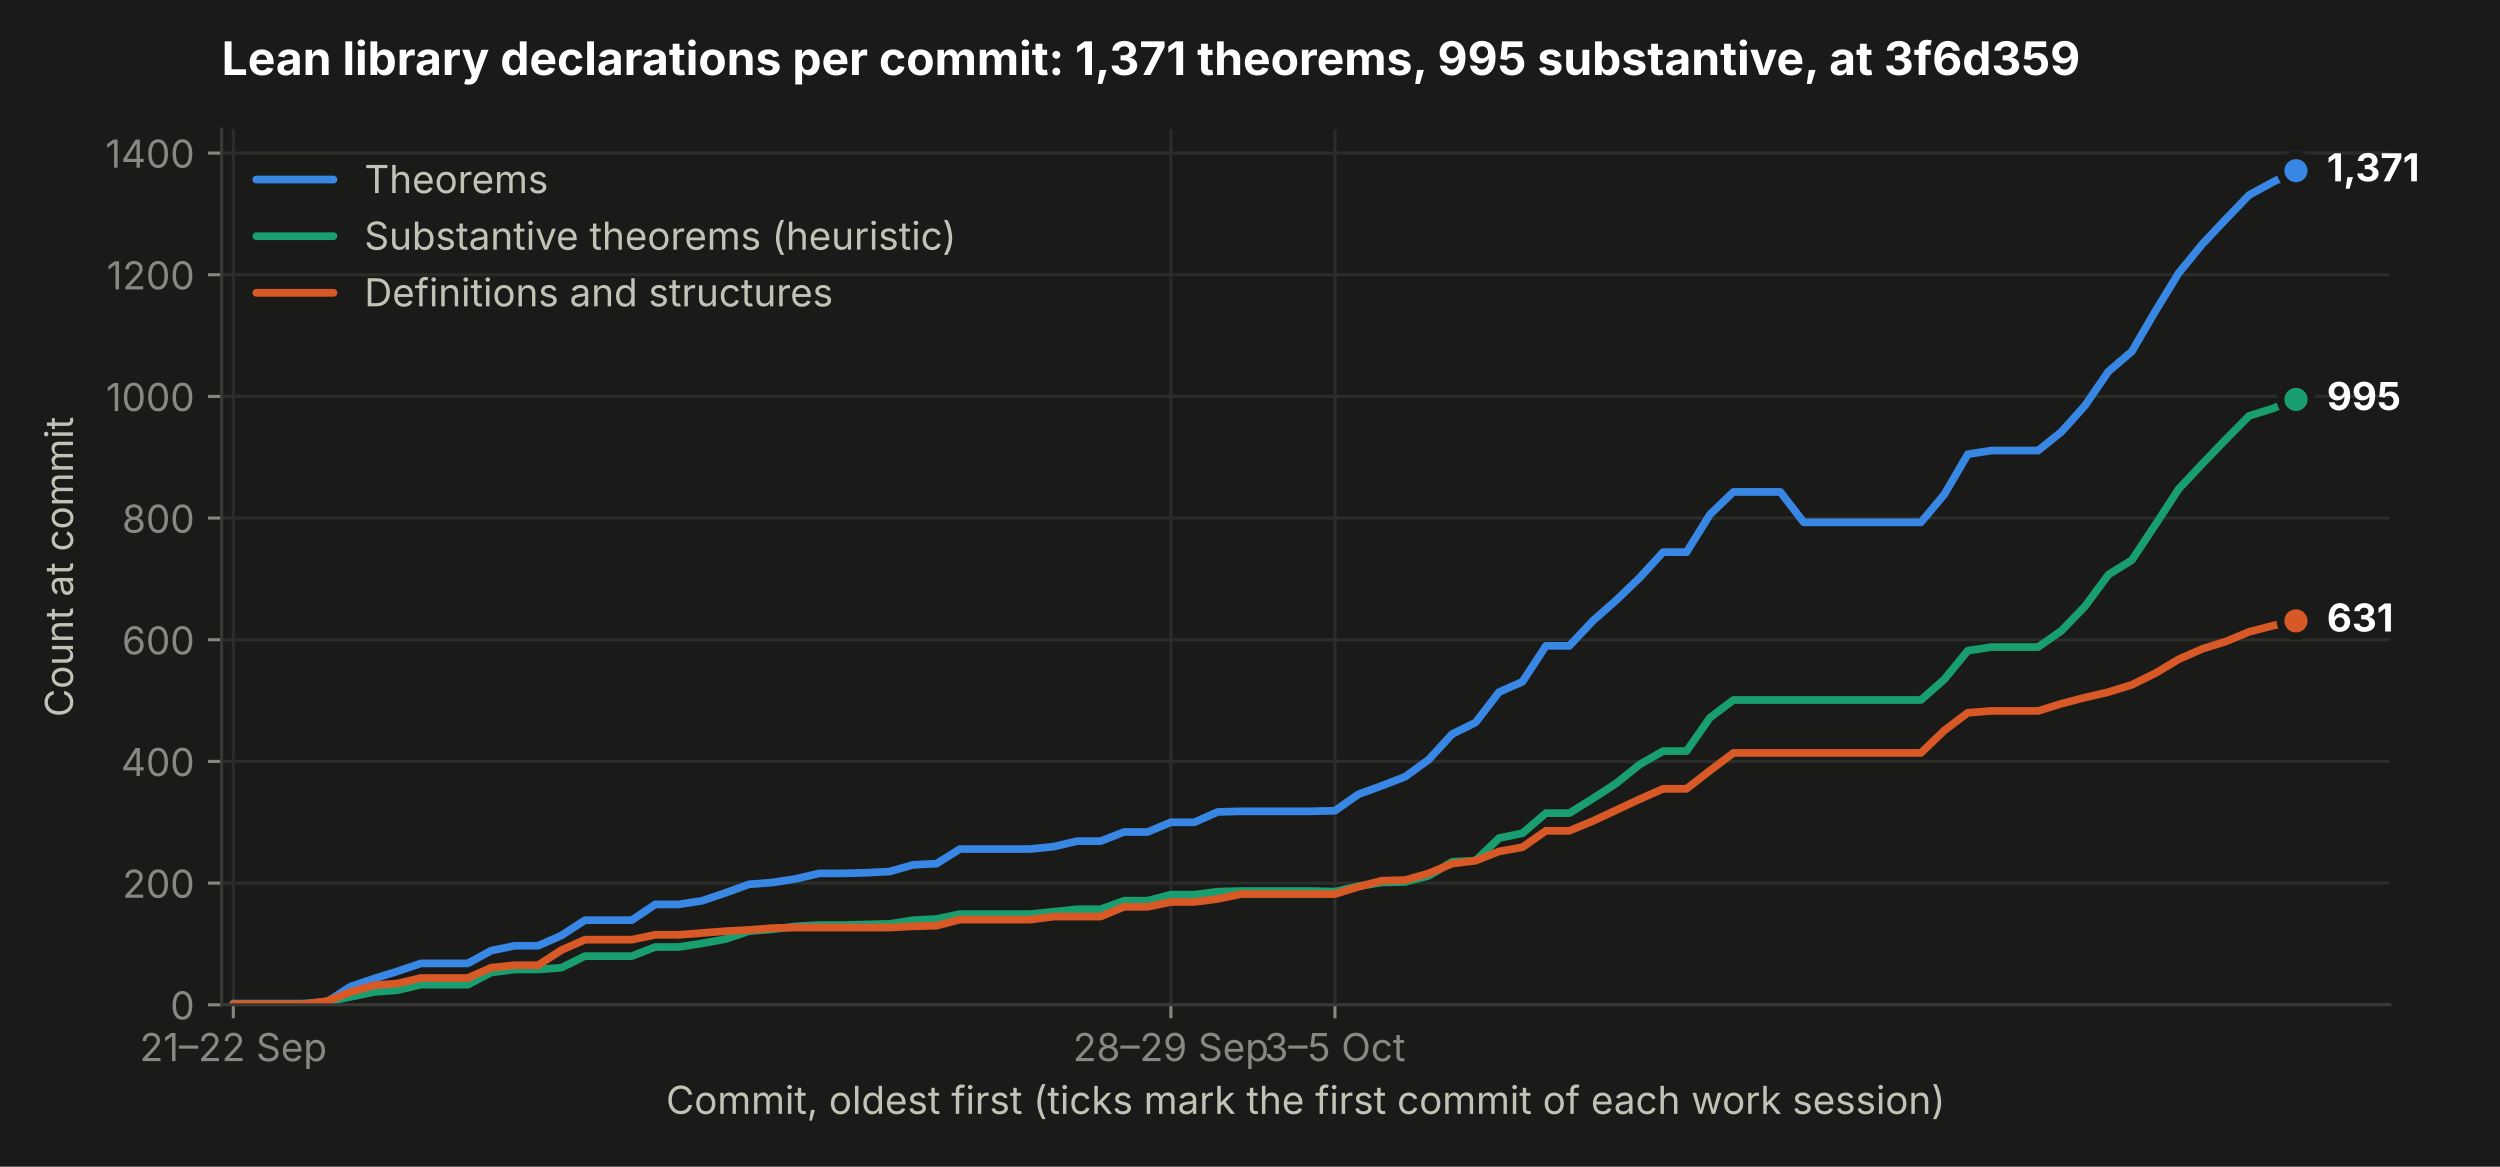
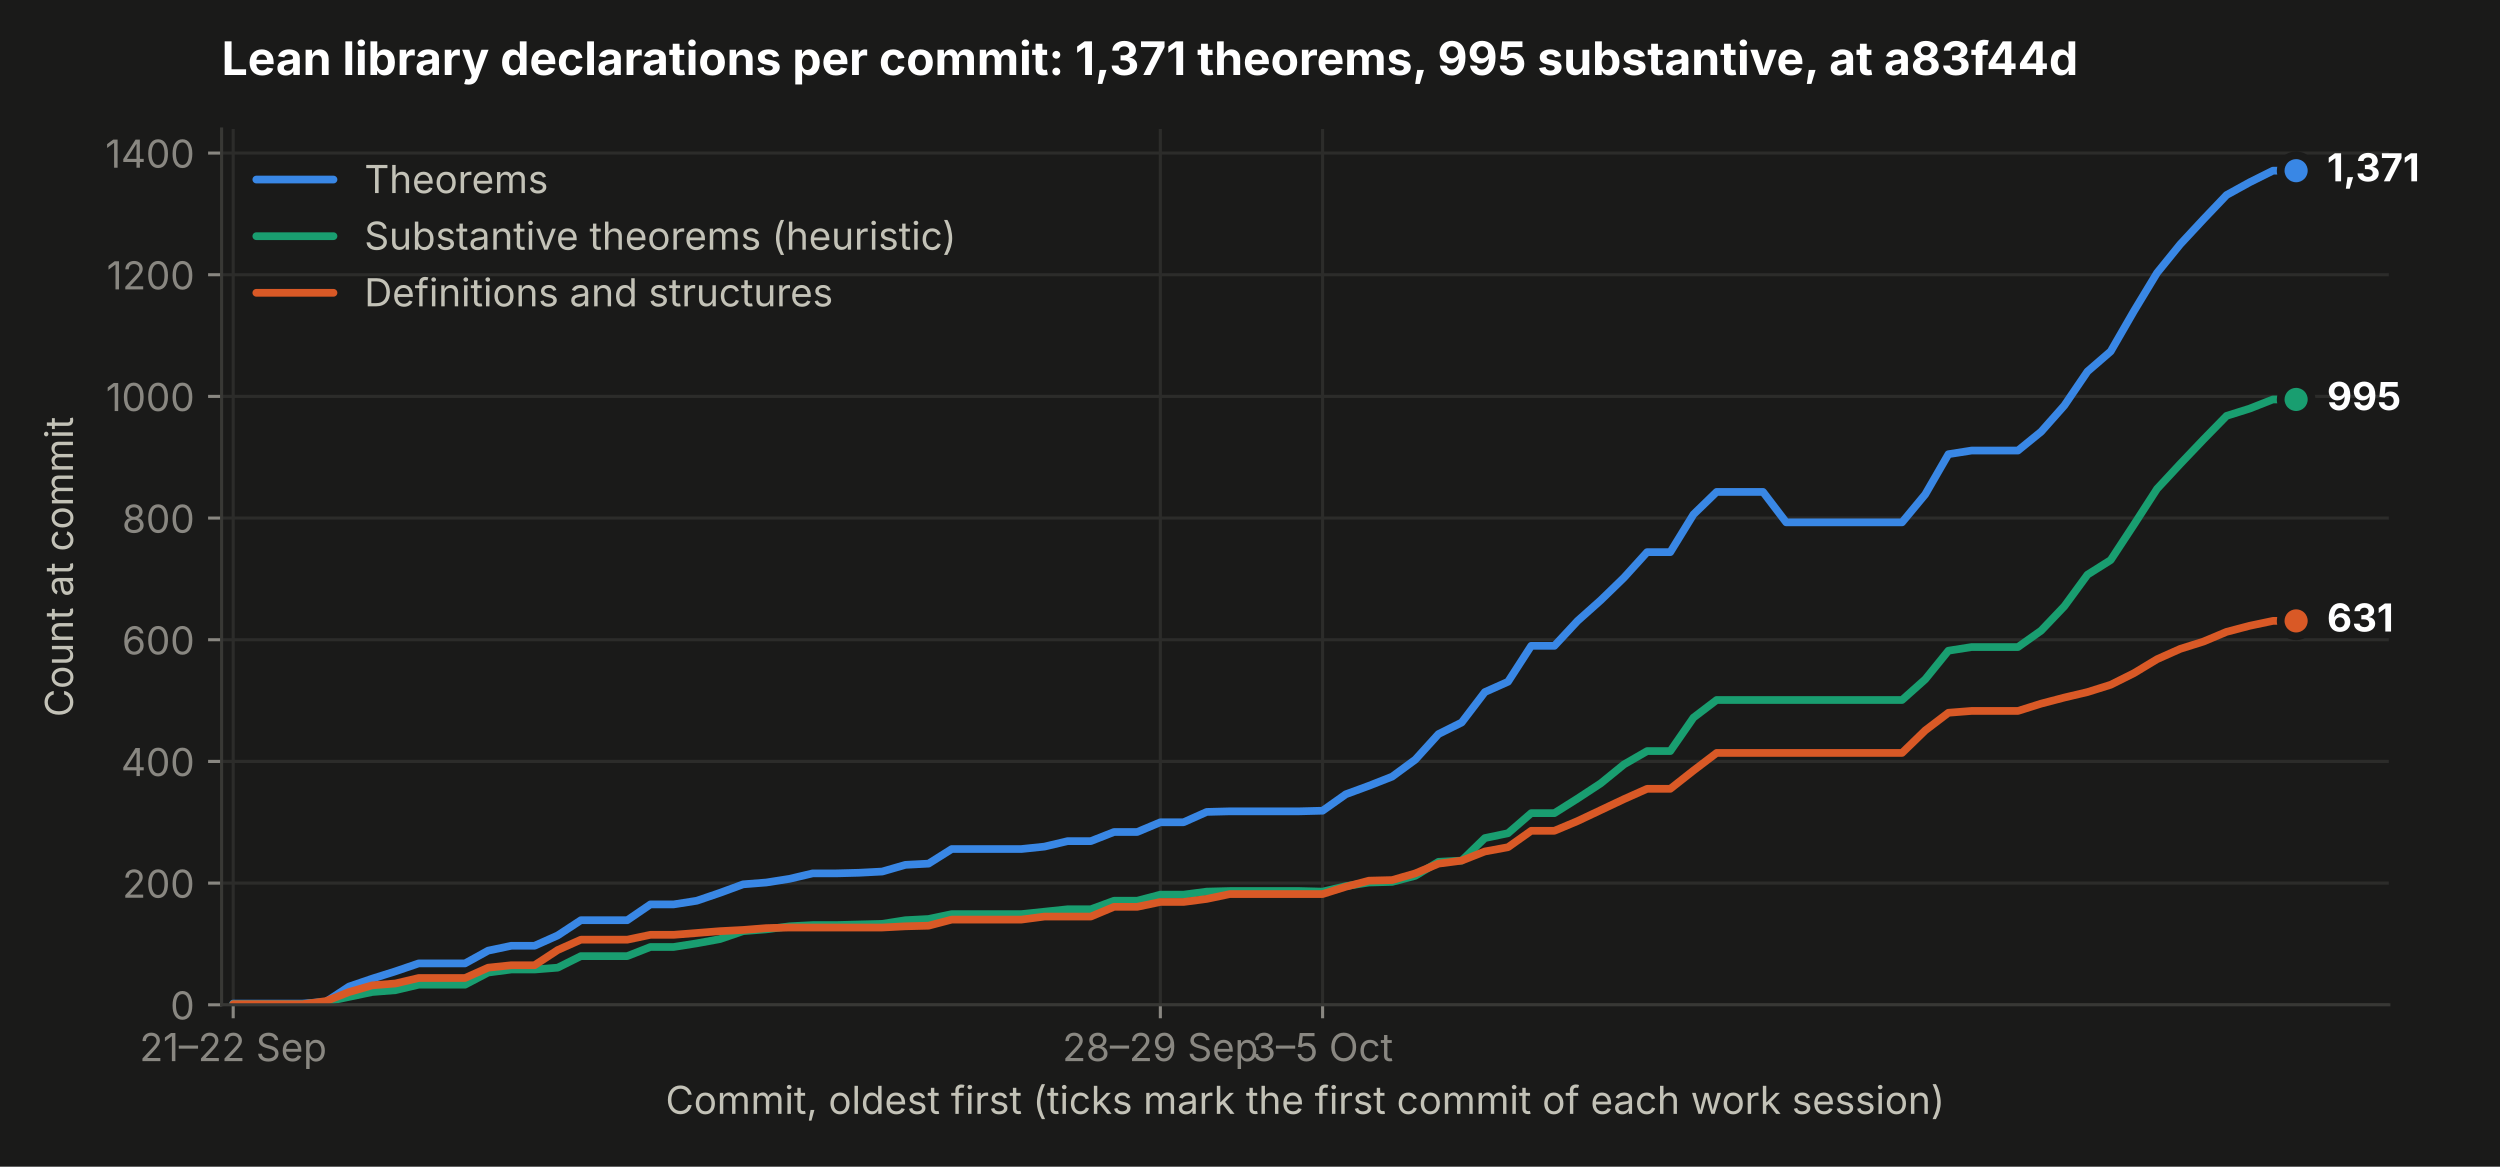
<svg xmlns="http://www.w3.org/2000/svg" xmlns:xlink="http://www.w3.org/1999/xlink" width="648pt" height="302.4pt" viewBox="0 0 648 302.4" version="1.1">
  <defs>
    <style type="text/css">*{stroke-linejoin: round; stroke-linecap: butt}</style>
  </defs>
  <g id="figure_1">
    <g id="patch_1">
      <path d="M 0 302.4 L 648 302.4 L 648 0 L 0 0 z " style="fill: #1a1a19" />
    </g>
    <g id="axes_1">
      <g id="patch_2">
-         <path d="M 57.44 260.44 L 619.417 260.44 L 619.417 33.44 L 57.44 33.44 z " style="fill: #1a1a19" />
+         <path d="M 57.44 260.44 L 619.184 260.44 L 619.184 33.44 L 57.44 33.44 z " style="fill: #1a1a19" />
      </g>
      <g id="matplotlib.axis_1">
        <g id="xtick_1">
          <g id="line2d_1">
-             <path d="M 60.478 260.44 L 60.478 33.44 " clip-path="url(#p50b8d16fb3)" style="fill: none; stroke: #2c2c2a; stroke-width: 0.8; stroke-linecap: square" />
+             <path d="M 60.444 260.44 L 60.444 33.44 " clip-path="url(#p80b41a624b)" style="fill: none; stroke: #2c2c2a; stroke-width: 0.8; stroke-linecap: square" />
          </g>
          <g id="line2d_2">
            <defs>
              <path id="m02e6627c96" d="M 0 0 L 0 3.5 " style="stroke: #898781; stroke-width: 0.8" />
            </defs>
            <g>
-               <use xlink:href="#m02e6627c96" x="60.478" y="260.44" style="fill: #898781; stroke: #898781; stroke-width: 0.8" />
+               <use xlink:href="#m02e6627c96" x="60.444" y="260.44" style="fill: #898781; stroke: #898781; stroke-width: 0.8" />
            </g>
          </g>
          <g id="text_1">
-             <text style="font-size: 10px; font-family: 'Inter', 'Helvetica Neue', 'Arial', 'DejaVu Sans', sans-serif; text-anchor: middle; fill: #898781" x="60.478" y="275.038" transform="rotate(-0 60.47771 275.0384)">21–22 Sep</text>
+             <text style="font-size: 10px; font-family: 'Inter', 'Helvetica Neue', 'Arial', 'DejaVu Sans', sans-serif; text-anchor: middle; fill: #898781" x="60.444" y="275.038" transform="rotate(-0 60.44398 275.0384)">21–22 Sep</text>
          </g>
        </g>
        <g id="xtick_2">
          <g id="line2d_3">
-             <path d="M 303.495 260.44 L 303.495 33.44 " clip-path="url(#p50b8d16fb3)" style="fill: none; stroke: #2c2c2a; stroke-width: 0.8; stroke-linecap: square" />
+             <path d="M 300.762 260.44 L 300.762 33.44 " clip-path="url(#p80b41a624b)" style="fill: none; stroke: #2c2c2a; stroke-width: 0.8; stroke-linecap: square" />
          </g>
          <g id="line2d_4">
            <g>
-               <use xlink:href="#m02e6627c96" x="303.495" y="260.44" style="fill: #898781; stroke: #898781; stroke-width: 0.8" />
+               <use xlink:href="#m02e6627c96" x="300.762" y="260.44" style="fill: #898781; stroke: #898781; stroke-width: 0.8" />
            </g>
          </g>
          <g id="text_2">
-             <text style="font-size: 10px; font-family: 'Inter', 'Helvetica Neue', 'Arial', 'DejaVu Sans', sans-serif; text-anchor: middle; fill: #898781" x="303.495" y="275.038" transform="rotate(-0 303.4947 275.0384)">28–29 Sep</text>
+             <text style="font-size: 10px; font-family: 'Inter', 'Helvetica Neue', 'Arial', 'DejaVu Sans', sans-serif; text-anchor: middle; fill: #898781" x="300.762" y="275.038" transform="rotate(-0 300.7625 275.0384)">28–29 Sep</text>
          </g>
        </g>
        <g id="xtick_3">
          <g id="line2d_5">
-             <path d="M 346.023 260.44 L 346.023 33.44 " clip-path="url(#p50b8d16fb3)" style="fill: none; stroke: #2c2c2a; stroke-width: 0.8; stroke-linecap: square" />
+             <path d="M 342.818 260.44 L 342.818 33.44 " clip-path="url(#p80b41a624b)" style="fill: none; stroke: #2c2c2a; stroke-width: 0.8; stroke-linecap: square" />
          </g>
          <g id="line2d_6">
            <g>
-               <use xlink:href="#m02e6627c96" x="346.023" y="260.44" style="fill: #898781; stroke: #898781; stroke-width: 0.8" />
+               <use xlink:href="#m02e6627c96" x="342.818" y="260.44" style="fill: #898781; stroke: #898781; stroke-width: 0.8" />
            </g>
          </g>
          <g id="text_3">
-             <text style="font-size: 10px; font-family: 'Inter', 'Helvetica Neue', 'Arial', 'DejaVu Sans', sans-serif; text-anchor: middle; fill: #898781" x="346.023" y="275.038" transform="rotate(-0 346.0227 275.0384)">3–5 Oct</text>
+             <text style="font-size: 10px; font-family: 'Inter', 'Helvetica Neue', 'Arial', 'DejaVu Sans', sans-serif; text-anchor: middle; fill: #898781" x="342.818" y="275.038" transform="rotate(-0 342.8182 275.0384)">3–5 Oct</text>
          </g>
        </g>
        <g id="text_4">
-           <text style="font-size: 10px; font-family: 'Inter', 'Helvetica Neue', 'Arial', 'DejaVu Sans', sans-serif; text-anchor: middle; fill: #c3c2b7" x="338.428" y="288.717" transform="rotate(-0 338.4284 288.7166)">Commit, oldest first (ticks mark the first commit of each work session)</text>
+           <text style="font-size: 10px; font-family: 'Inter', 'Helvetica Neue', 'Arial', 'DejaVu Sans', sans-serif; text-anchor: middle; fill: #c3c2b7" x="338.312" y="288.717" transform="rotate(-0 338.3122 288.7166)">Commit, oldest first (ticks mark the first commit of each work session)</text>
        </g>
      </g>
      <g id="matplotlib.axis_2">
        <g id="ytick_1">
          <g id="line2d_7">
-             <path d="M 57.44 260.44 L 619.417 260.44 " clip-path="url(#p50b8d16fb3)" style="fill: none; stroke: #2c2c2a; stroke-width: 0.8; stroke-linecap: square" />
+             <path d="M 57.44 260.44 L 619.184 260.44 " clip-path="url(#p80b41a624b)" style="fill: none; stroke: #2c2c2a; stroke-width: 0.8; stroke-linecap: square" />
          </g>
          <g id="line2d_8">
            <defs>
              <path id="mba09e6026b" d="M 0 0 L -3.5 0 " style="stroke: #898781; stroke-width: 0.8" />
            </defs>
            <g>
              <use xlink:href="#mba09e6026b" x="57.44" y="260.44" style="fill: #898781; stroke: #898781; stroke-width: 0.8" />
            </g>
          </g>
          <g id="text_5">
            <text style="font-size: 10px; font-family: 'Inter', 'Helvetica Neue', 'Arial', 'DejaVu Sans', sans-serif; text-anchor: end; fill: #898781" x="50.44" y="264.239" transform="rotate(-0 50.44 264.2392)">0</text>
          </g>
        </g>
        <g id="ytick_2">
          <g id="line2d_9">
-             <path d="M 57.44 228.901 L 619.417 228.901 " clip-path="url(#p50b8d16fb3)" style="fill: none; stroke: #2c2c2a; stroke-width: 0.8; stroke-linecap: square" />
+             <path d="M 57.44 228.901 L 619.184 228.901 " clip-path="url(#p80b41a624b)" style="fill: none; stroke: #2c2c2a; stroke-width: 0.8; stroke-linecap: square" />
          </g>
          <g id="line2d_10">
            <g>
              <use xlink:href="#mba09e6026b" x="57.44" y="228.901" style="fill: #898781; stroke: #898781; stroke-width: 0.8" />
            </g>
          </g>
          <g id="text_6">
            <text style="font-size: 10px; font-family: 'Inter', 'Helvetica Neue', 'Arial', 'DejaVu Sans', sans-serif; text-anchor: end; fill: #898781" x="50.44" y="232.7" transform="rotate(-0 50.44 232.7005)">200</text>
          </g>
        </g>
        <g id="ytick_3">
          <g id="line2d_11">
-             <path d="M 57.44 197.363 L 619.417 197.363 " clip-path="url(#p50b8d16fb3)" style="fill: none; stroke: #2c2c2a; stroke-width: 0.8; stroke-linecap: square" />
+             <path d="M 57.44 197.363 L 619.184 197.363 " clip-path="url(#p80b41a624b)" style="fill: none; stroke: #2c2c2a; stroke-width: 0.8; stroke-linecap: square" />
          </g>
          <g id="line2d_12">
            <g>
              <use xlink:href="#mba09e6026b" x="57.44" y="197.363" style="fill: #898781; stroke: #898781; stroke-width: 0.8" />
            </g>
          </g>
          <g id="text_7">
            <text style="font-size: 10px; font-family: 'Inter', 'Helvetica Neue', 'Arial', 'DejaVu Sans', sans-serif; text-anchor: end; fill: #898781" x="50.44" y="201.162" transform="rotate(-0 50.44 201.1618)">400</text>
          </g>
        </g>
        <g id="ytick_4">
          <g id="line2d_13">
-             <path d="M 57.44 165.824 L 619.417 165.824 " clip-path="url(#p50b8d16fb3)" style="fill: none; stroke: #2c2c2a; stroke-width: 0.8; stroke-linecap: square" />
+             <path d="M 57.44 165.824 L 619.184 165.824 " clip-path="url(#p80b41a624b)" style="fill: none; stroke: #2c2c2a; stroke-width: 0.8; stroke-linecap: square" />
          </g>
          <g id="line2d_14">
            <g>
              <use xlink:href="#mba09e6026b" x="57.44" y="165.824" style="fill: #898781; stroke: #898781; stroke-width: 0.8" />
            </g>
          </g>
          <g id="text_8">
            <text style="font-size: 10px; font-family: 'Inter', 'Helvetica Neue', 'Arial', 'DejaVu Sans', sans-serif; text-anchor: end; fill: #898781" x="50.44" y="169.623" transform="rotate(-0 50.44 169.623)">600</text>
          </g>
        </g>
        <g id="ytick_5">
          <g id="line2d_15">
-             <path d="M 57.44 134.285 L 619.417 134.285 " clip-path="url(#p50b8d16fb3)" style="fill: none; stroke: #2c2c2a; stroke-width: 0.8; stroke-linecap: square" />
+             <path d="M 57.44 134.285 L 619.184 134.285 " clip-path="url(#p80b41a624b)" style="fill: none; stroke: #2c2c2a; stroke-width: 0.8; stroke-linecap: square" />
          </g>
          <g id="line2d_16">
            <g>
              <use xlink:href="#mba09e6026b" x="57.44" y="134.285" style="fill: #898781; stroke: #898781; stroke-width: 0.8" />
            </g>
          </g>
          <g id="text_9">
            <text style="font-size: 10px; font-family: 'Inter', 'Helvetica Neue', 'Arial', 'DejaVu Sans', sans-serif; text-anchor: end; fill: #898781" x="50.44" y="138.084" transform="rotate(-0 50.44 138.0843)">800</text>
          </g>
        </g>
        <g id="ytick_6">
          <g id="line2d_17">
-             <path d="M 57.44 102.746 L 619.417 102.746 " clip-path="url(#p50b8d16fb3)" style="fill: none; stroke: #2c2c2a; stroke-width: 0.8; stroke-linecap: square" />
+             <path d="M 57.44 102.746 L 619.184 102.746 " clip-path="url(#p80b41a624b)" style="fill: none; stroke: #2c2c2a; stroke-width: 0.8; stroke-linecap: square" />
          </g>
          <g id="line2d_18">
            <g>
              <use xlink:href="#mba09e6026b" x="57.44" y="102.746" style="fill: #898781; stroke: #898781; stroke-width: 0.8" />
            </g>
          </g>
          <g id="text_10">
            <text style="font-size: 10px; font-family: 'Inter', 'Helvetica Neue', 'Arial', 'DejaVu Sans', sans-serif; text-anchor: end; fill: #898781" x="50.44" y="106.546" transform="rotate(-0 50.44 106.5456)">1000</text>
          </g>
        </g>
        <g id="ytick_7">
          <g id="line2d_19">
-             <path d="M 57.44 71.208 L 619.417 71.208 " clip-path="url(#p50b8d16fb3)" style="fill: none; stroke: #2c2c2a; stroke-width: 0.8; stroke-linecap: square" />
+             <path d="M 57.44 71.208 L 619.184 71.208 " clip-path="url(#p80b41a624b)" style="fill: none; stroke: #2c2c2a; stroke-width: 0.8; stroke-linecap: square" />
          </g>
          <g id="line2d_20">
            <g>
              <use xlink:href="#mba09e6026b" x="57.44" y="71.208" style="fill: #898781; stroke: #898781; stroke-width: 0.8" />
            </g>
          </g>
          <g id="text_11">
            <text style="font-size: 10px; font-family: 'Inter', 'Helvetica Neue', 'Arial', 'DejaVu Sans', sans-serif; text-anchor: end; fill: #898781" x="50.44" y="75.007" transform="rotate(-0 50.44 75.00685)">1200</text>
          </g>
        </g>
        <g id="ytick_8">
          <g id="line2d_21">
-             <path d="M 57.44 39.669 L 619.417 39.669 " clip-path="url(#p50b8d16fb3)" style="fill: none; stroke: #2c2c2a; stroke-width: 0.8; stroke-linecap: square" />
+             <path d="M 57.44 39.669 L 619.184 39.669 " clip-path="url(#p80b41a624b)" style="fill: none; stroke: #2c2c2a; stroke-width: 0.8; stroke-linecap: square" />
          </g>
          <g id="line2d_22">
            <g>
              <use xlink:href="#mba09e6026b" x="57.44" y="39.669" style="fill: #898781; stroke: #898781; stroke-width: 0.8" />
            </g>
          </g>
          <g id="text_12">
            <text style="font-size: 10px; font-family: 'Inter', 'Helvetica Neue', 'Arial', 'DejaVu Sans', sans-serif; text-anchor: end; fill: #898781" x="50.44" y="43.468" transform="rotate(-0 50.44 43.46812)">1400</text>
          </g>
        </g>
        <g id="text_13">
          <text style="font-size: 10px; font-family: 'Inter', 'Helvetica Neue', 'Arial', 'DejaVu Sans', sans-serif; text-anchor: middle; fill: #c3c2b7" x="18.91" y="146.94" transform="rotate(-90 18.91031 146.94)">Count at commit</text>
        </g>
      </g>
      <g id="line2d_23">
-         <path d="M 60.478 260.125 L 66.553 260.125 L 72.629 260.125 L 78.704 260.125 L 84.779 259.652 L 90.855 255.709 L 96.93 253.659 L 103.006 251.767 L 109.081 249.717 L 115.157 249.717 L 121.232 249.717 L 127.307 246.405 L 133.383 245.144 L 139.458 245.144 L 145.534 242.463 L 151.609 238.521 L 157.685 238.521 L 163.76 238.521 L 169.835 234.421 L 175.911 234.421 L 181.986 233.474 L 188.062 231.424 L 194.137 229.217 L 200.212 228.744 L 206.288 227.797 L 212.363 226.378 L 218.439 226.378 L 224.514 226.22 L 230.59 225.905 L 236.665 224.17 L 242.74 223.855 L 248.816 220.07 L 254.891 220.07 L 260.967 220.07 L 267.042 220.07 L 273.118 219.44 L 279.193 218.02 L 285.268 218.02 L 291.344 215.655 L 297.419 215.655 L 303.495 213.132 L 309.57 213.132 L 315.646 210.451 L 321.721 210.293 L 327.796 210.293 L 333.872 210.293 L 339.947 210.293 L 346.023 210.136 L 352.098 205.878 L 358.174 203.67 L 364.249 201.305 L 370.324 196.889 L 376.4 190.266 L 382.475 187.27 L 388.551 179.385 L 394.626 176.705 L 400.701 167.401 L 406.777 167.401 L 412.852 160.935 L 418.928 155.574 L 425.003 149.739 L 431.079 143.116 L 437.154 143.116 L 443.229 133.339 L 449.305 127.504 L 455.38 127.504 L 461.456 127.504 L 467.531 135.389 L 473.607 135.389 L 479.682 135.389 L 485.757 135.389 L 491.833 135.389 L 497.908 135.389 L 503.984 128.135 L 510.059 117.727 L 516.135 116.781 L 522.21 116.781 L 528.285 116.781 L 534.361 111.893 L 540.436 105.112 L 546.512 96.281 L 552.587 91.077 L 558.663 80.669 L 564.738 70.735 L 570.813 63.323 L 576.889 56.858 L 582.964 50.55 L 589.04 47.238 L 595.115 44.242 " clip-path="url(#p50b8d16fb3)" style="fill: none; stroke: #3987e5; stroke-width: 2; stroke-linecap: round" />
+         <path d="M 60.444 260.125 L 66.452 260.125 L 72.46 260.125 L 78.468 260.125 L 84.476 259.652 L 90.484 255.709 L 96.492 253.659 L 102.5 251.767 L 108.508 249.717 L 114.516 249.717 L 120.524 249.717 L 126.532 246.405 L 132.54 245.144 L 138.547 245.144 L 144.555 242.463 L 150.563 238.521 L 156.571 238.521 L 162.579 238.521 L 168.587 234.421 L 174.595 234.421 L 180.603 233.474 L 186.611 231.424 L 192.619 229.217 L 198.627 228.744 L 204.635 227.797 L 210.643 226.378 L 216.651 226.378 L 222.659 226.22 L 228.667 225.905 L 234.675 224.17 L 240.683 223.855 L 246.691 220.07 L 252.699 220.07 L 258.707 220.07 L 264.715 220.07 L 270.723 219.44 L 276.731 218.02 L 282.739 218.02 L 288.747 215.655 L 294.755 215.655 L 300.762 213.132 L 306.77 213.132 L 312.778 210.451 L 318.786 210.293 L 324.794 210.293 L 330.802 210.293 L 336.81 210.293 L 342.818 210.136 L 348.826 205.878 L 354.834 203.67 L 360.842 201.305 L 366.85 196.889 L 372.858 190.266 L 378.866 187.27 L 384.874 179.385 L 390.882 176.705 L 396.89 167.401 L 402.898 167.401 L 408.906 160.935 L 414.914 155.574 L 420.922 149.739 L 426.93 143.116 L 432.938 143.116 L 438.946 133.339 L 444.954 127.504 L 450.962 127.504 L 456.97 127.504 L 462.977 135.389 L 468.985 135.389 L 474.993 135.389 L 481.001 135.389 L 487.009 135.389 L 493.017 135.389 L 499.025 128.135 L 505.033 117.727 L 511.041 116.781 L 517.049 116.781 L 523.057 116.781 L 529.065 111.893 L 535.073 105.112 L 541.081 96.281 L 547.089 91.077 L 553.097 80.669 L 559.105 70.735 L 565.113 63.323 L 571.121 56.858 L 577.129 50.55 L 583.137 47.238 L 589.145 44.242 L 595.153 44.242 " clip-path="url(#p80b41a624b)" style="fill: none; stroke: #3987e5; stroke-width: 2; stroke-linecap: round" />
      </g>
      <g id="line2d_24">
        <defs>
          <path id="mac1dc9c99d" d="M 0 4 C 1.061 4 2.078 3.579 2.828 2.828 C 3.579 2.078 4 1.061 4 0 C 4 -1.061 3.579 -2.078 2.828 -2.828 C 2.078 -3.579 1.061 -4 0 -4 C -1.061 -4 -2.078 -3.579 -2.828 -2.828 C -3.579 -2.078 -4 -1.061 -4 0 C -4 1.061 -3.579 2.078 -2.828 2.828 C -2.078 3.579 -1.061 4 0 4 z " style="stroke: #1a1a19; stroke-width: 2" />
        </defs>
-         <g clip-path="url(#p50b8d16fb3)">
-           <use xlink:href="#mac1dc9c99d" x="595.115" y="44.242" style="fill: #3987e5; stroke: #1a1a19; stroke-width: 2" />
+         <g clip-path="url(#p80b41a624b)">
+           <use xlink:href="#mac1dc9c99d" x="595.153" y="44.242" style="fill: #3987e5; stroke: #1a1a19; stroke-width: 2" />
        </g>
      </g>
      <g id="line2d_25">
-         <path d="M 60.478 260.282 L 66.553 260.282 L 72.629 260.282 L 78.704 260.282 L 84.779 259.652 L 90.855 258.39 L 96.93 257.128 L 103.006 256.655 L 109.081 255.236 L 115.157 255.236 L 121.232 255.236 L 127.307 252.082 L 133.383 251.294 L 139.458 251.294 L 145.534 250.821 L 151.609 247.825 L 157.685 247.825 L 163.76 247.825 L 169.835 245.459 L 175.911 245.459 L 181.986 244.513 L 188.062 243.409 L 194.137 241.359 L 200.212 240.886 L 206.288 240.098 L 212.363 239.782 L 218.439 239.782 L 224.514 239.624 L 230.59 239.467 L 236.665 238.521 L 242.74 238.205 L 248.816 236.944 L 254.891 236.944 L 260.967 236.944 L 267.042 236.944 L 273.118 236.313 L 279.193 235.682 L 285.268 235.682 L 291.344 233.474 L 297.419 233.474 L 303.495 231.897 L 309.57 231.897 L 315.646 231.109 L 321.721 230.951 L 327.796 230.951 L 333.872 230.951 L 339.947 230.951 L 346.023 231.109 L 352.098 229.69 L 358.174 228.744 L 364.249 228.586 L 370.324 227.009 L 376.4 223.382 L 382.475 223.067 L 388.551 217.232 L 394.626 215.97 L 400.701 210.767 L 406.777 210.767 L 412.852 206.982 L 418.928 203.04 L 425.003 198.151 L 431.079 194.682 L 437.154 194.682 L 443.229 186.009 L 449.305 181.435 L 455.38 181.435 L 461.456 181.435 L 467.531 181.435 L 473.607 181.435 L 479.682 181.435 L 485.757 181.435 L 491.833 181.435 L 497.908 181.435 L 503.984 176.074 L 510.059 168.662 L 516.135 167.716 L 522.21 167.716 L 528.285 167.716 L 534.361 163.458 L 540.436 157.151 L 546.512 148.951 L 552.587 145.166 L 558.663 136.02 L 564.738 126.716 L 570.813 120.25 L 576.889 113.943 L 582.964 107.793 L 589.04 105.9 L 595.115 103.535 " clip-path="url(#p50b8d16fb3)" style="fill: none; stroke: #199e70; stroke-width: 2; stroke-linecap: round" />
+         <path d="M 60.444 260.282 L 66.452 260.282 L 72.46 260.282 L 78.468 260.282 L 84.476 259.652 L 90.484 258.39 L 96.492 257.128 L 102.5 256.655 L 108.508 255.236 L 114.516 255.236 L 120.524 255.236 L 126.532 252.082 L 132.54 251.294 L 138.547 251.294 L 144.555 250.821 L 150.563 247.825 L 156.571 247.825 L 162.579 247.825 L 168.587 245.459 L 174.595 245.459 L 180.603 244.513 L 186.611 243.409 L 192.619 241.359 L 198.627 240.886 L 204.635 240.098 L 210.643 239.782 L 216.651 239.782 L 222.659 239.624 L 228.667 239.467 L 234.675 238.521 L 240.683 238.205 L 246.691 236.944 L 252.699 236.944 L 258.707 236.944 L 264.715 236.944 L 270.723 236.313 L 276.731 235.682 L 282.739 235.682 L 288.747 233.474 L 294.755 233.474 L 300.762 231.897 L 306.77 231.897 L 312.778 231.109 L 318.786 230.951 L 324.794 230.951 L 330.802 230.951 L 336.81 230.951 L 342.818 231.109 L 348.826 229.69 L 354.834 228.744 L 360.842 228.586 L 366.85 227.009 L 372.858 223.382 L 378.866 223.067 L 384.874 217.232 L 390.882 215.97 L 396.89 210.767 L 402.898 210.767 L 408.906 206.982 L 414.914 203.04 L 420.922 198.151 L 426.93 194.682 L 432.938 194.682 L 438.946 186.009 L 444.954 181.435 L 450.962 181.435 L 456.97 181.435 L 462.977 181.435 L 468.985 181.435 L 474.993 181.435 L 481.001 181.435 L 487.009 181.435 L 493.017 181.435 L 499.025 176.074 L 505.033 168.662 L 511.041 167.716 L 517.049 167.716 L 523.057 167.716 L 529.065 163.458 L 535.073 157.151 L 541.081 148.951 L 547.089 145.166 L 553.097 136.02 L 559.105 126.716 L 565.113 120.25 L 571.121 113.943 L 577.129 107.793 L 583.137 105.9 L 589.145 103.535 L 595.153 103.535 " clip-path="url(#p80b41a624b)" style="fill: none; stroke: #199e70; stroke-width: 2; stroke-linecap: round" />
      </g>
      <g id="line2d_26">
        <defs>
          <path id="m722327b75b" d="M 0 4 C 1.061 4 2.078 3.579 2.828 2.828 C 3.579 2.078 4 1.061 4 0 C 4 -1.061 3.579 -2.078 2.828 -2.828 C 2.078 -3.579 1.061 -4 0 -4 C -1.061 -4 -2.078 -3.579 -2.828 -2.828 C -3.579 -2.078 -4 -1.061 -4 0 C -4 1.061 -3.579 2.078 -2.828 2.828 C -2.078 3.579 -1.061 4 0 4 z " style="stroke: #1a1a19; stroke-width: 2" />
        </defs>
-         <g clip-path="url(#p50b8d16fb3)">
-           <use xlink:href="#m722327b75b" x="595.115" y="103.535" style="fill: #199e70; stroke: #1a1a19; stroke-width: 2" />
+         <g clip-path="url(#p80b41a624b)">
+           <use xlink:href="#m722327b75b" x="595.153" y="103.535" style="fill: #199e70; stroke: #1a1a19; stroke-width: 2" />
        </g>
      </g>
      <g id="line2d_27">
-         <path d="M 60.478 260.282 L 66.553 260.282 L 72.629 260.282 L 78.704 260.282 L 84.779 259.494 L 90.855 257.128 L 96.93 255.394 L 103.006 254.921 L 109.081 253.501 L 115.157 253.501 L 121.232 253.501 L 127.307 250.821 L 133.383 250.19 L 139.458 250.19 L 145.534 246.248 L 151.609 243.567 L 157.685 243.567 L 163.76 243.567 L 169.835 242.305 L 175.911 242.305 L 181.986 241.832 L 188.062 241.359 L 194.137 241.044 L 200.212 240.571 L 206.288 240.413 L 212.363 240.413 L 218.439 240.413 L 224.514 240.413 L 230.59 240.413 L 236.665 240.098 L 242.74 239.94 L 248.816 238.363 L 254.891 238.363 L 260.967 238.363 L 267.042 238.363 L 273.118 237.574 L 279.193 237.574 L 285.268 237.574 L 291.344 235.051 L 297.419 235.051 L 303.495 233.79 L 309.57 233.79 L 315.646 233.001 L 321.721 231.74 L 327.796 231.74 L 333.872 231.74 L 339.947 231.74 L 346.023 231.74 L 352.098 229.847 L 358.174 228.27 L 364.249 228.113 L 370.324 226.378 L 376.4 223.855 L 382.475 223.067 L 388.551 220.701 L 394.626 219.597 L 400.701 215.34 L 406.777 215.34 L 412.852 212.817 L 418.928 209.978 L 425.003 207.14 L 431.079 204.459 L 437.154 204.459 L 443.229 199.728 L 449.305 195.155 L 455.38 195.155 L 461.456 195.155 L 467.531 195.155 L 473.607 195.155 L 479.682 195.155 L 485.757 195.155 L 491.833 195.155 L 497.908 195.155 L 503.984 189.32 L 510.059 184.747 L 516.135 184.274 L 522.21 184.274 L 528.285 184.274 L 534.361 182.382 L 540.436 180.805 L 546.512 179.385 L 552.587 177.493 L 558.663 174.497 L 564.738 170.87 L 570.813 168.189 L 576.889 166.297 L 582.964 163.774 L 589.04 162.197 L 595.115 160.935 " clip-path="url(#p50b8d16fb3)" style="fill: none; stroke: #d95926; stroke-width: 2; stroke-linecap: round" />
+         <path d="M 60.444 260.282 L 66.452 260.282 L 72.46 260.282 L 78.468 260.282 L 84.476 259.494 L 90.484 257.128 L 96.492 255.394 L 102.5 254.921 L 108.508 253.501 L 114.516 253.501 L 120.524 253.501 L 126.532 250.821 L 132.54 250.19 L 138.547 250.19 L 144.555 246.248 L 150.563 243.567 L 156.571 243.567 L 162.579 243.567 L 168.587 242.305 L 174.595 242.305 L 180.603 241.832 L 186.611 241.359 L 192.619 241.044 L 198.627 240.571 L 204.635 240.413 L 210.643 240.413 L 216.651 240.413 L 222.659 240.413 L 228.667 240.413 L 234.675 240.098 L 240.683 239.94 L 246.691 238.363 L 252.699 238.363 L 258.707 238.363 L 264.715 238.363 L 270.723 237.574 L 276.731 237.574 L 282.739 237.574 L 288.747 235.051 L 294.755 235.051 L 300.762 233.79 L 306.77 233.79 L 312.778 233.001 L 318.786 231.74 L 324.794 231.74 L 330.802 231.74 L 336.81 231.74 L 342.818 231.74 L 348.826 229.847 L 354.834 228.27 L 360.842 228.113 L 366.85 226.378 L 372.858 223.855 L 378.866 223.067 L 384.874 220.701 L 390.882 219.597 L 396.89 215.34 L 402.898 215.34 L 408.906 212.817 L 414.914 209.978 L 420.922 207.14 L 426.93 204.459 L 432.938 204.459 L 438.946 199.728 L 444.954 195.155 L 450.962 195.155 L 456.97 195.155 L 462.977 195.155 L 468.985 195.155 L 474.993 195.155 L 481.001 195.155 L 487.009 195.155 L 493.017 195.155 L 499.025 189.32 L 505.033 184.747 L 511.041 184.274 L 517.049 184.274 L 523.057 184.274 L 529.065 182.382 L 535.073 180.805 L 541.081 179.385 L 547.089 177.493 L 553.097 174.497 L 559.105 170.87 L 565.113 168.189 L 571.121 166.297 L 577.129 163.774 L 583.137 162.197 L 589.145 160.935 L 595.153 160.935 " clip-path="url(#p80b41a624b)" style="fill: none; stroke: #d95926; stroke-width: 2; stroke-linecap: round" />
      </g>
      <g id="line2d_28">
        <defs>
          <path id="mbab71778b5" d="M 0 4 C 1.061 4 2.078 3.579 2.828 2.828 C 3.579 2.078 4 1.061 4 0 C 4 -1.061 3.579 -2.078 2.828 -2.828 C 2.078 -3.579 1.061 -4 0 -4 C -1.061 -4 -2.078 -3.579 -2.828 -2.828 C -3.579 -2.078 -4 -1.061 -4 0 C -4 1.061 -3.579 2.078 -2.828 2.828 C -2.078 3.579 -1.061 4 0 4 z " style="stroke: #1a1a19; stroke-width: 2" />
        </defs>
-         <g clip-path="url(#p50b8d16fb3)">
-           <use xlink:href="#mbab71778b5" x="595.115" y="160.935" style="fill: #d95926; stroke: #1a1a19; stroke-width: 2" />
+         <g clip-path="url(#p80b41a624b)">
+           <use xlink:href="#mbab71778b5" x="595.153" y="160.935" style="fill: #d95926; stroke: #1a1a19; stroke-width: 2" />
        </g>
      </g>
      <g id="patch_3">
        <path d="M 57.44 260.44 L 57.44 33.44 " style="fill: none; stroke: #383835; stroke-width: 0.8; stroke-linejoin: miter; stroke-linecap: square" />
      </g>
      <g id="patch_4">
-         <path d="M 57.44 260.44 L 619.417 260.44 " style="fill: none; stroke: #383835; stroke-width: 0.8; stroke-linejoin: miter; stroke-linecap: square" />
+         <path d="M 57.44 260.44 L 619.184 260.44 " style="fill: none; stroke: #383835; stroke-width: 0.8; stroke-linejoin: miter; stroke-linecap: square" />
      </g>
      <g id="text_14">
-         <text style="font-weight: 700; font-size: 10px; font-family: 'Inter', 'Helvetica Neue', 'Arial', 'DejaVu Sans', sans-serif; text-anchor: start; fill: #ffffff" x="603.115" y="47.001" transform="rotate(-0 603.1151 47.00139)">1,371</text>
+         <text style="font-weight: 700; font-size: 10px; font-family: 'Inter', 'Helvetica Neue', 'Arial', 'DejaVu Sans', sans-serif; text-anchor: start; fill: #ffffff" x="603.153" y="47.001" transform="rotate(-0 603.1526 47.00139)">1,371</text>
      </g>
      <g id="text_15">
-         <text style="font-weight: 700; font-size: 10px; font-family: 'Inter', 'Helvetica Neue', 'Arial', 'DejaVu Sans', sans-serif; text-anchor: start; fill: #ffffff" x="603.115" y="106.294" transform="rotate(-0 603.1151 106.2942)">995</text>
+         <text style="font-weight: 700; font-size: 10px; font-family: 'Inter', 'Helvetica Neue', 'Arial', 'DejaVu Sans', sans-serif; text-anchor: start; fill: #ffffff" x="603.153" y="106.294" transform="rotate(-0 603.1526 106.2942)">995</text>
      </g>
      <g id="text_16">
-         <text style="font-weight: 700; font-size: 10px; font-family: 'Inter', 'Helvetica Neue', 'Arial', 'DejaVu Sans', sans-serif; text-anchor: start; fill: #ffffff" x="603.115" y="163.695" transform="rotate(-0 603.1151 163.6947)">631</text>
+         <text style="font-weight: 700; font-size: 10px; font-family: 'Inter', 'Helvetica Neue', 'Arial', 'DejaVu Sans', sans-serif; text-anchor: start; fill: #ffffff" x="603.153" y="163.695" transform="rotate(-0 603.1526 163.6947)">631</text>
      </g>
      <g id="text_17">
-         <text style="font-weight: 700; font-size: 12px; font-family: 'Inter', 'Helvetica Neue', 'Arial', 'DejaVu Sans', sans-serif; text-anchor: start; fill: #ffffff" x="57.44" y="19.44" transform="rotate(-0 57.44 19.44)">Lean library declarations per commit: 1,371 theorems, 995 substantive, at 3f6d359</text>
+         <text style="font-weight: 700; font-size: 12px; font-family: 'Inter', 'Helvetica Neue', 'Arial', 'DejaVu Sans', sans-serif; text-anchor: start; fill: #ffffff" x="57.44" y="19.44" transform="rotate(-0 57.44 19.44)">Lean library declarations per commit: 1,371 theorems, 995 substantive, at a83f44d</text>
      </g>
      <g id="legend_1">
        <g id="line2d_29">
          <path d="M 66.44 46.538 L 76.44 46.538 L 86.44 46.538 " style="fill: none; stroke: #3987e5; stroke-width: 2; stroke-linecap: round" />
        </g>
        <g id="text_18">
          <text style="font-size: 10px; font-family: 'Inter', 'Helvetica Neue', 'Arial', 'DejaVu Sans', sans-serif; text-anchor: start; fill: #c3c2b7" x="94.44" y="50.038" transform="rotate(-0 94.44 50.03844)">Theorems</text>
        </g>
        <g id="line2d_30">
          <path d="M 66.44 61.217 L 76.44 61.217 L 86.44 61.217 " style="fill: none; stroke: #199e70; stroke-width: 2; stroke-linecap: round" />
        </g>
        <g id="text_19">
          <text style="font-size: 10px; font-family: 'Inter', 'Helvetica Neue', 'Arial', 'DejaVu Sans', sans-serif; text-anchor: start; fill: #c3c2b7" x="94.44" y="64.717" transform="rotate(-0 94.44 64.71656)">Substantive theorems (heuristic)</text>
        </g>
        <g id="line2d_31">
          <path d="M 66.44 75.895 L 76.44 75.895 L 86.44 75.895 " style="fill: none; stroke: #d95926; stroke-width: 2; stroke-linecap: round" />
        </g>
        <g id="text_20">
          <text style="font-size: 10px; font-family: 'Inter', 'Helvetica Neue', 'Arial', 'DejaVu Sans', sans-serif; text-anchor: start; fill: #c3c2b7" x="94.44" y="79.395" transform="rotate(-0 94.44 79.39469)">Definitions and structures</text>
        </g>
      </g>
    </g>
  </g>
  <defs>
-     <clipPath id="p50b8d16fb3">
-       <rect x="57.44" y="33.44" width="561.977" height="227" />
+     <clipPath id="p80b41a624b">
+       <rect x="57.44" y="33.44" width="561.744" height="227" />
    </clipPath>
  </defs>
</svg>
